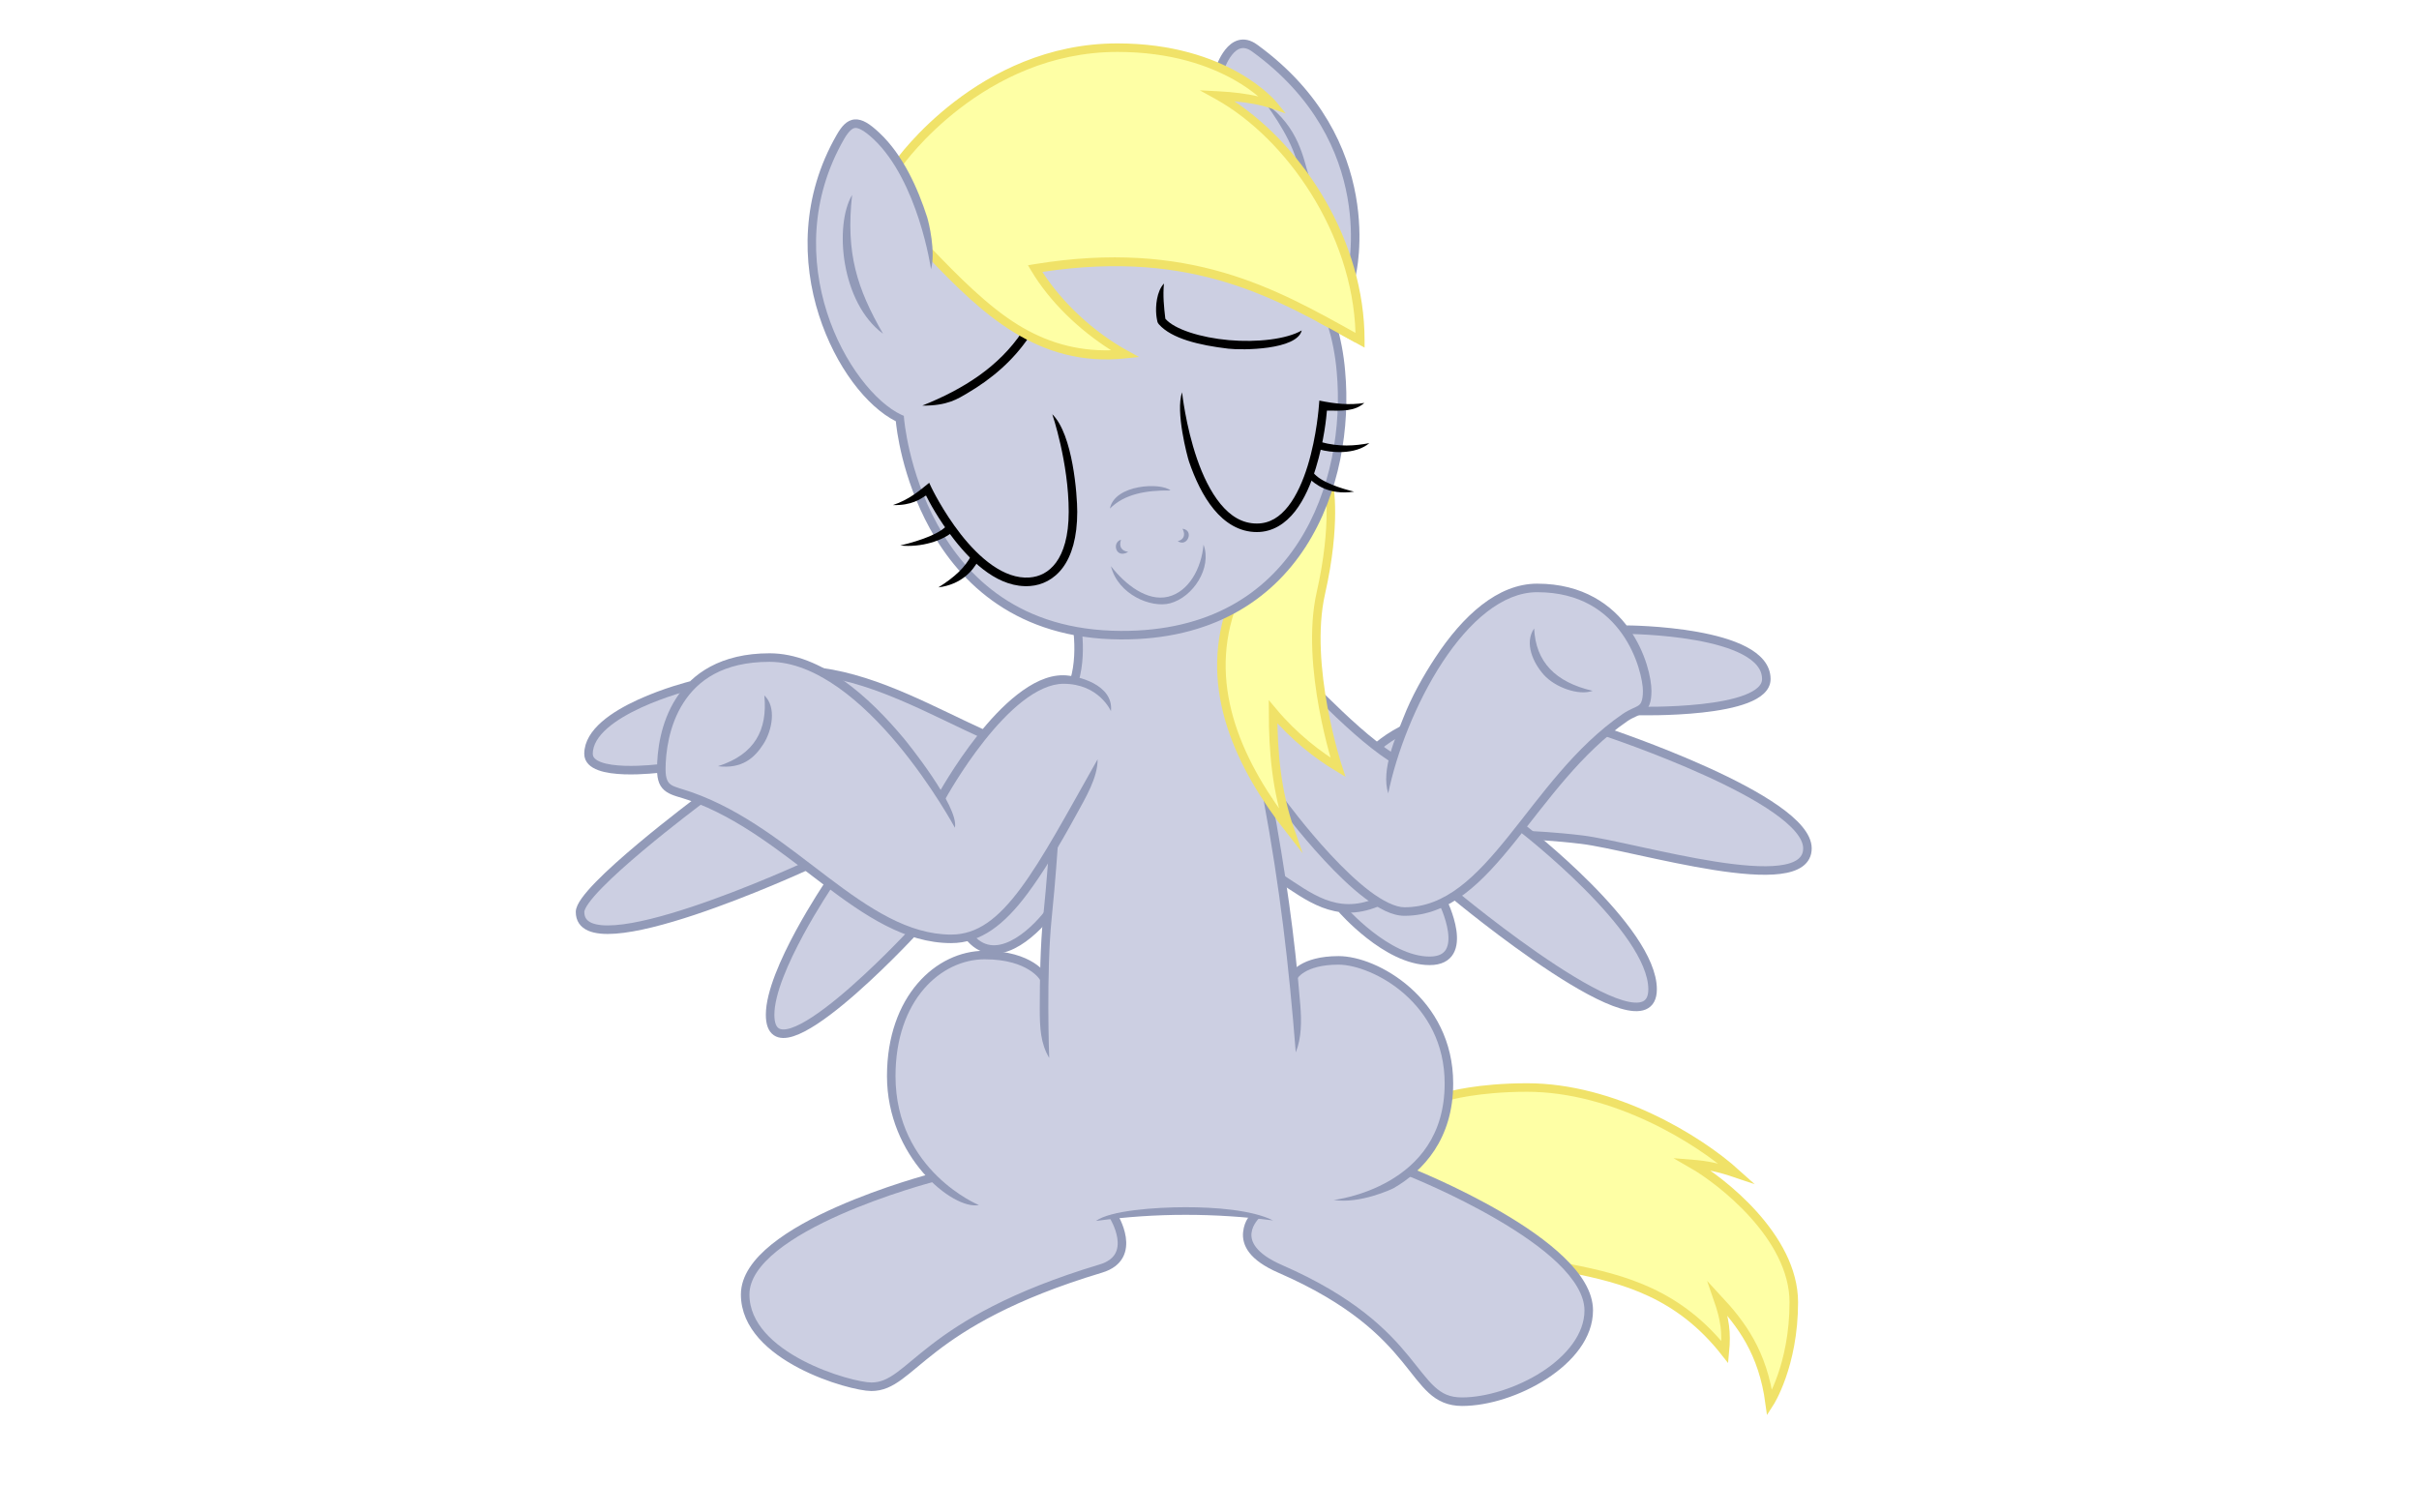
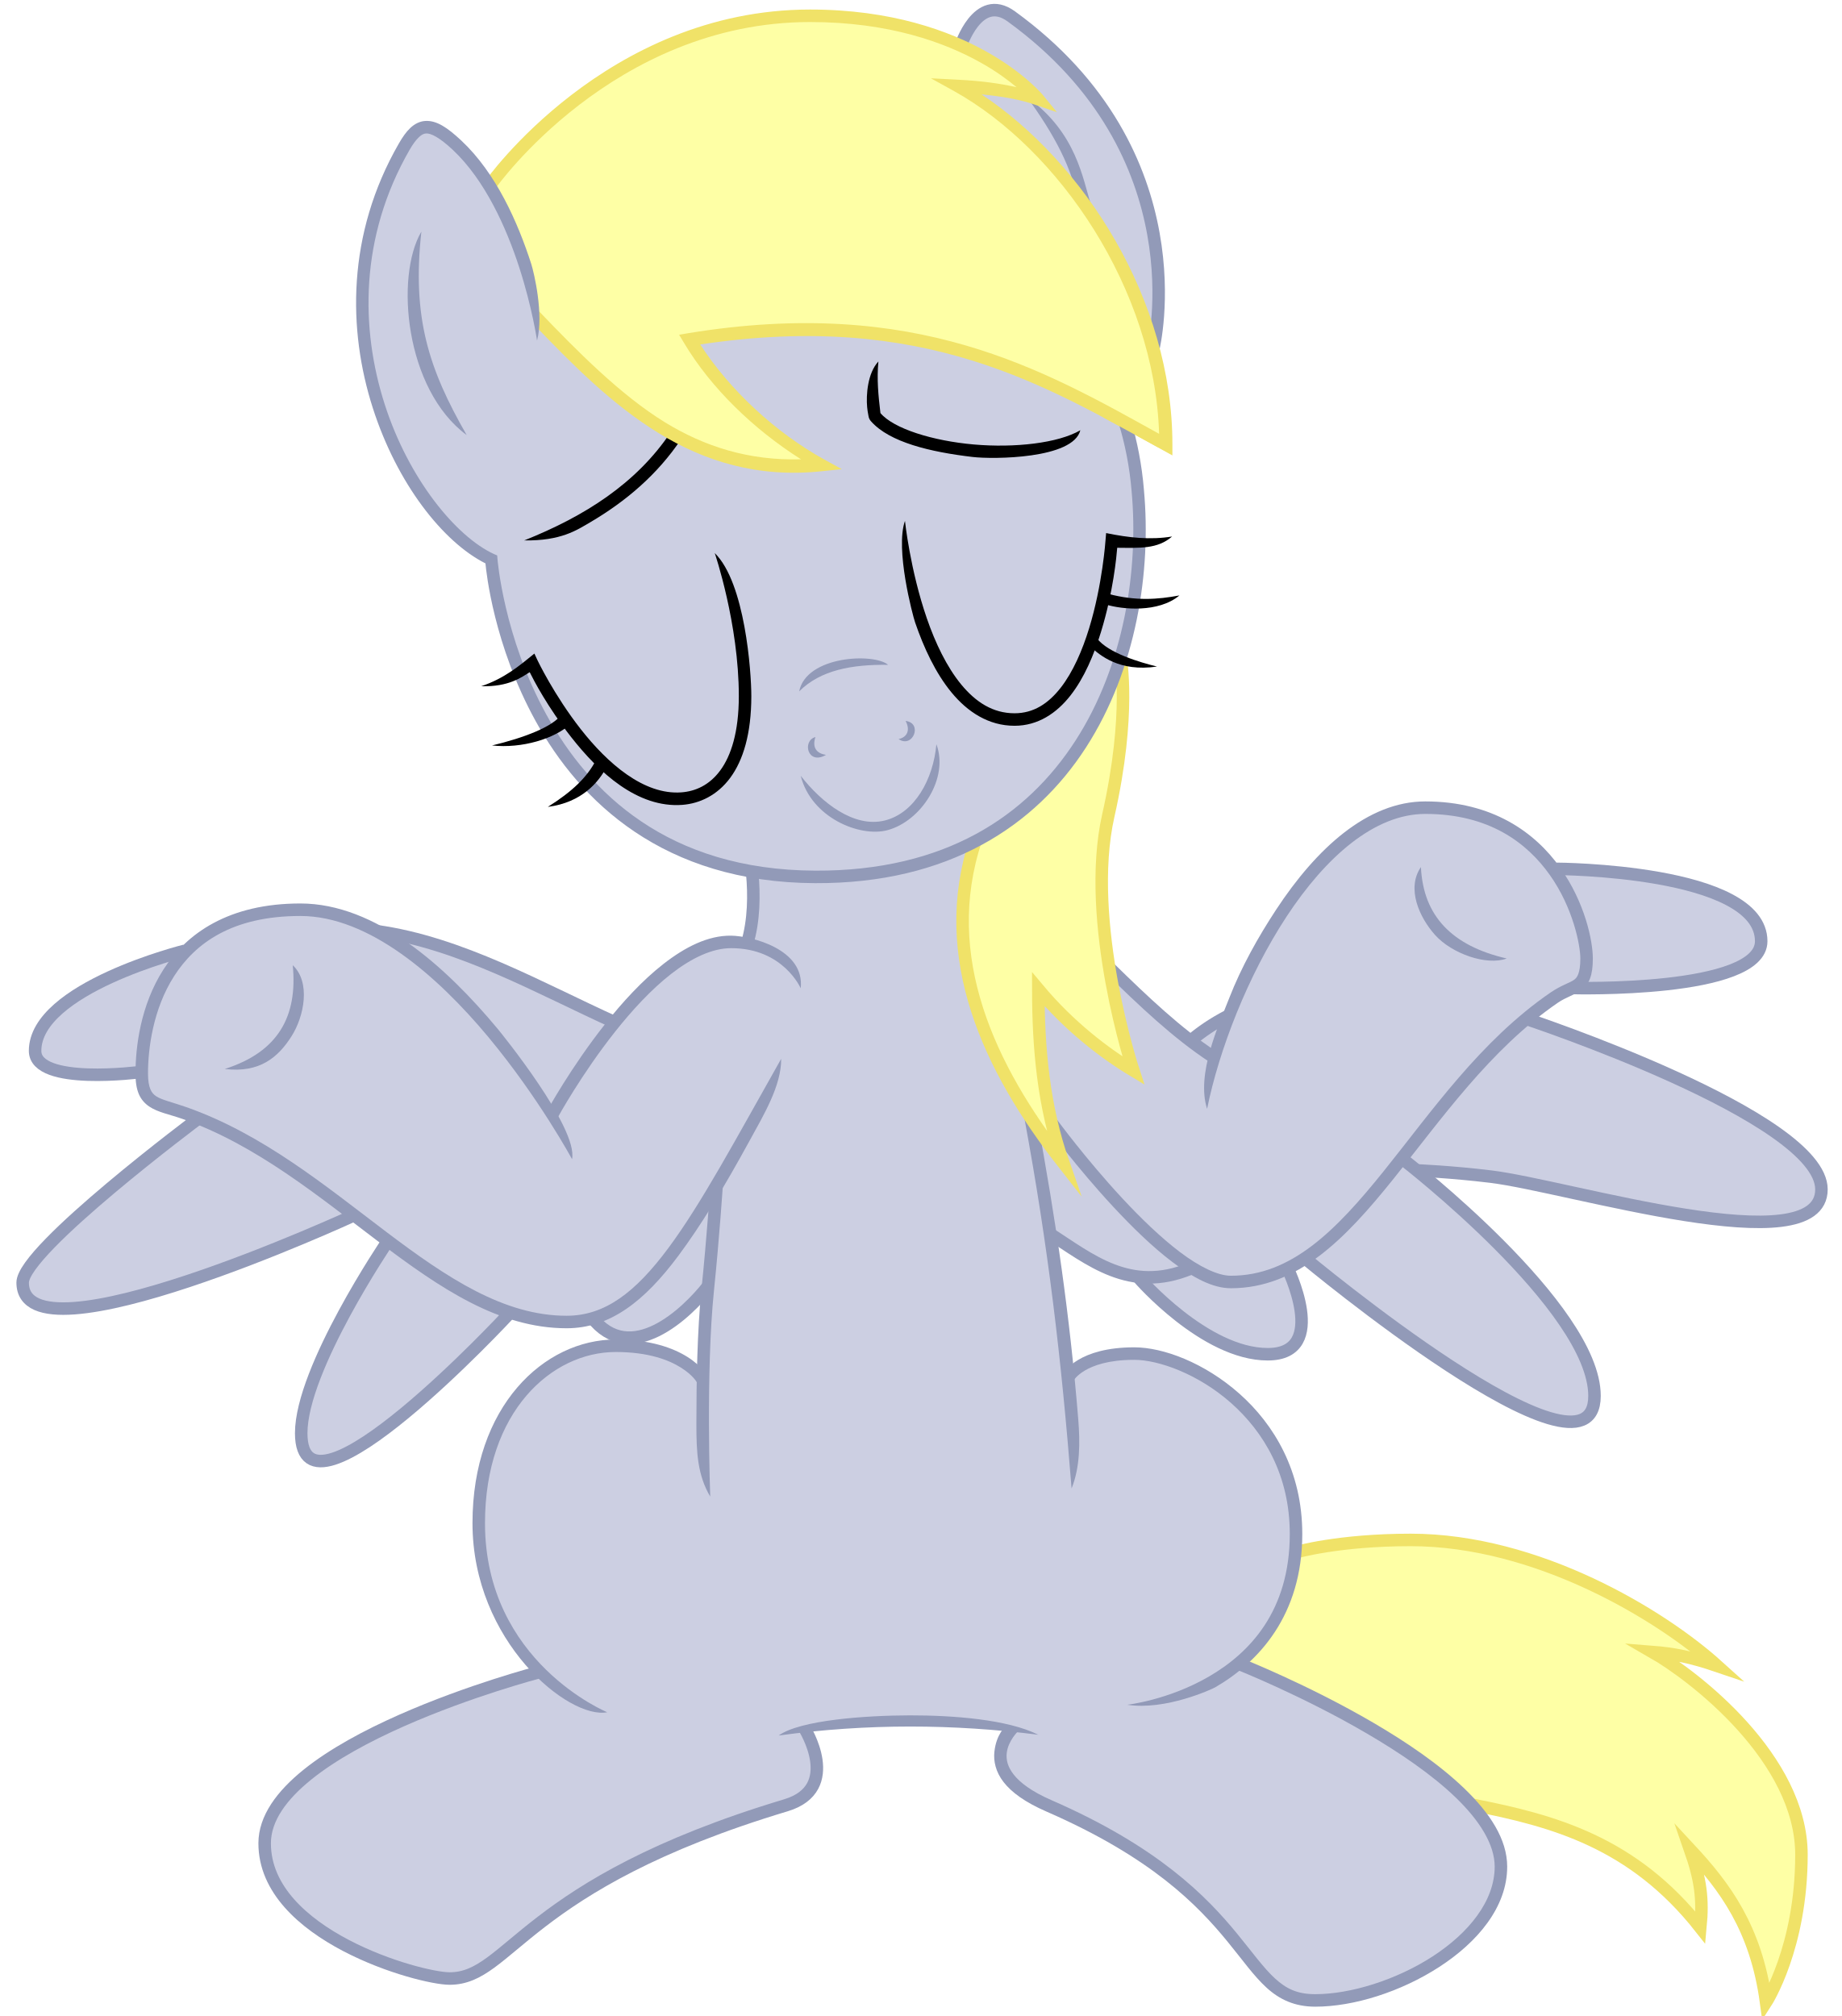
- <svg xmlns="http://www.w3.org/2000/svg" version="1.1" id="svg2" x="0px" y="0px" width="1280px" height="800px" viewBox="0 0 392 443" enable-background="new 0 0 392 443" xml:space="preserve">
-   <path id="path3921" fill="#CCCFE2" d="M210.051,354.618l-3.182,6.541l2.475,6.187l8.662,5.48  l12.551,5.657l11.137,7.601l9.546,9.016l10.783,13.081l4.95,2.828l9.192-0.884l12.198-3.536l10.607-6.718l6.01-7.425l2.298-7.071  l-0.884-6.718l-6.187-9.016l-10.96-7.955l-13.258-8.839l-20.683-9.899L210.051,354.618z" />
-   <path id="path3919" fill="#CCCFE2" d="  M146.765,285.145l-9.192-4.419l-10.783-1.061l-10.076,3.889l-8.485,9.192l-4.243,11.314l-1.768,11.667  c0,0,2.121,13.081,3.005,14.319s5.834,10.96,5.834,10.96l3.712,4.596l-22.274,6.894l-19.269,9.369l-10.253,8.839l-3.182,7.425  l1.591,8.308l4.419,6.541l9.016,6.894l12.905,4.95l10.96,2.121l8.132-4.596l13.081-10.43l14.142-9.016l19.445-7.601l11.49-3.712  l3.182-2.121l2.652-3.182l-2.497-10.098l27.422-1.569l13.612,1.945l34.648-6.718l10.96-6.541l10.96-9.723l0.177-18.208  l-3.359-13.612l-6.541-10.607l-9.016-6.01l-11.137-4.066l-9.899,0.53l-4.243,2.652l-74.246-2.298L146.765,285.145z" />
-   <path id="path3917" fill="#CCCFE2" d="M252.654,213.904l5.657-13.258l8.839-13.435l11.844-11.314  l9.546-3.536l9.369,0.177l13.612,4.95l6.364,7.248l14.849,0.53l13.435,2.121l10.783,5.48l2.828,6.364l-2.475,3.889l-8.308,3.182  l-17.501,2.298l-10.96-0.354l-7.425,6.187l30.229,12.021l16.97,9.192l7.778,6.187l3.005,5.48l0.177,4.066l-2.828,2.475l-6.894,1.237  l-6.718,0.177l-25.633-3.889l-20.683-5.127l-18.385-1.414l16.264,15.026l11.667,12.198l7.425,12.905l0.354,6.894l-3.005,3.359  l-6.894-1.061l-12.551-6.01l-17.147-11.844l-18.385-14.142l-5.48,2.652l-11.844-46.846L252.654,213.904z" />
-   <path id="path3915" fill="#CCCFE2" d="M157.725,185.266l-0.53,14.319l-7.248-0.53l-8.485,4.773  l-12.198,10.96l-23.865-10.783l-14.672-5.657l-8.662-1.414l-8.132-3.712l-10.783-0.707l-12.021,2.652l-7.955,6.364l-13.435,4.066  l-12.021,7.071l-3.182,6.364v4.243l5.303,2.298l15.38-0.354l1.414,4.95l9.016,3.712l-0.707,2.121l-21.567,16.794l-9.192,10.076  L11,266.053l1.591,4.95l7.601,1.768l12.728-2.298l23.688-7.601l20.86-9.369l7.248,5.127l-7.955,12.551l-7.425,16.087l-2.475,11.667  L70.75,303l6.01-1.768l10.783-7.248l13.965-12.728l6.541-8.309l10.253,2.298l8.132-1.237l3.182,4.066l8.485-0.884l10.607-7.601  l-1.237,15.556l73.362,0.177l-3.712-27.754l8.662,5.48l10.253,3.359l4.596,5.834l11.137,7.248l8.132,2.298l6.364-1.591l1.414-7.425  l-2.298-8.132l-13.258-50.912l-6.894,5.303l-17.147-14.496l-26.34-28.284L157.725,185.266z" />
-   <path id="path3757" fill="#929AB8" d="  M67.091,191.469c-14.298,0-22.737,5.954-27.375,13.188s-5.594,15.613-5.594,20.812c0,1.672,0.195,2.99,0.656,4.094  s1.237,1.946,2.125,2.531c1.775,1.171,3.933,1.516,6.562,2.438c14.781,5.179,27.279,15.531,39.406,24.688  s23.928,17.188,37.438,17.188c8.675,0,15.574-5.384,22.375-14.531c4.499-6.051,9.006-13.445,14.212-22.964  c2.816-5.149,6.368-11.013,6.319-16.38c-9.029,15.989-15.957,28.96-22.562,37.844s-12.694,13.531-20.344,13.531  c-12.509,0-23.876-7.58-35.938-16.688s-24.751-19.656-40.094-25.031c-2.805-0.983-4.895-1.428-6-2.156  c-0.552-0.364-0.908-0.769-1.188-1.438s-0.469-1.655-0.469-3.125c0-4.886,0.977-12.852,5.219-19.469s11.629-12.031,25.25-12.031  c13.685,0,27.404,11.983,37.562,24.188c10.158,12.204,16.75,24.438,16.75,24.438c1.292-6.239-14.407-25.507-14.844-26.031  C96.221,204.134,82.202,191.469,67.091,191.469z" />
-   <path id="path3759" fill="#929AB8" d="M153.216,197.906  c-4.661-0.063-9.239,2.309-13.5,5.625s-8.25,7.688-11.688,12.031c-6.875,8.687-11.594,17.344-11.594,17.344l2.188,1.219  c0,0,4.656-8.512,11.375-17c3.359-4.244,7.234-8.469,11.25-11.594s8.152-5.125,11.969-5.125c10.451,0,13.906,8.031,13.906,8.031  C167.981,200.573,157.18,197.96,153.216,197.906z" />
-   <path id="path3913" fill="#CCCFE2" d="M105.222,47.027l-7.599-8.152l-5.75-3.375l-6.188,7.312  L80.373,59.25l-0.688,9.812l1.188,19.812l7.312,14.812l4.625,9l12.562,10.25l2.438,14.438l8.814,19.519l10.96,14.142l16.352,10.43  l18.12,4.419l22.451-0.354l12.905-4.419l11.932-6.364l11.844-12.198l6.806-12.374l5.568-15.114l1.679-16.794l-1.061-13.347  l-1.503-9.281L212.498,78.75L105.222,47.027z" />
-   <path id="path3761" fill="none" stroke="#929AB8" stroke-width="2.5" d="  M157.441,185.568c0.376,4.06,0.367,9.258-1.023,13.886" />
-   <path id="path3763" fill="none" stroke="#929AB8" stroke-width="2.5" d="  M130.135,215.32c-15.024-6.784-31.025-16.011-47.893-18.325" />
-   <path id="path3765" fill="none" stroke="#929AB8" stroke-width="2.5" d="  M44.011,200.916c0,0-29.965,7.455-29.965,20.026c0,7.016,21.049,4.239,21.049,4.239" />
-   <path id="path3767" fill="none" stroke="#929AB8" stroke-width="2.5" d="  M46.788,234.389c0,0-35.227,26.311-35.227,32.889c0,17.102,66.216-13.448,66.216-13.448" />
-   <path id="path3769" fill="none" stroke="#929AB8" stroke-width="2.5" d="  M84.501,259.092c0,0-17.248,25.434-17.248,38.297c0,20.903,41.367-23.68,41.367-23.68" />
-   <path id="path3771" fill="#929AB8" d="M149.06,247.594  c0,0-0.699,10.537-1.781,21.031c-0.854,8.285-1.016,18.668-1.016,26.98c0,5.711,0.235,10.171,2.766,14.458  c0,0-0.922-24.97,0.75-41.188c1.088-10.553,1.781-21.094,1.781-21.094L149.06,247.594L149.06,247.594z" />
-   <path id="path3773" fill="#929AB8" d="M130.123,278.656  c-14.316,0-28.625,13.371-28.625,36.719c0,23.708,19.308,39.308,26.938,37.812c0,0-24.438-10.022-24.438-37.812  c0-22.337,13.361-34.219,26.125-34.219c6.566,0,10.645,1.601,13.062,3.125s3.125,2.875,3.125,2.875l2.188-1.219  c0,0-1.172-1.998-4-3.781S137.096,278.656,130.123,278.656z" />
-   <path id="path3775" fill="none" stroke="#929AB8" stroke-width="2.5" d="  M148.688,267.879c-4.291,5.515-15.646,16.384-23.411,6.253" />
-   <path id="path3907" fill="#FEFFA5" d="M230.557,144.254l0.795,10.783l-1.768,15.291l-2.563,14.054  l0.884,19.003l5.834,21.655l-11.49-7.601l-7.955-9.192l0.972,19.18l3.712,14.496l-10.43-14.938l-6.541-14.407l-3.005-16.971  l2.475-16.087l11.932-7.601l10.695-12.993l6.541-15.114l0.177,1.061L230.557,144.254z" />
-   <path id="path3777" fill="#929AB8" d="M214.279,233.938l-2.438,0.469  c4.786,25.793,7.399,48.219,9.437,74.031c1.712-4.243,1.709-9.194,1.335-13.8C220.955,274.218,218.222,255.19,214.279,233.938z" />
-   <path id="path3909" fill="#FEFFA5" d="M265.559,320.677l15.026-2.121l16.617,0.354l15.38,3.359  l13.612,5.303l17.678,10.783l5.126,4.596l-10.607-1.768l11.137,9.016l10.076,9.723l6.269,12.703l1.5,12.875l-2.625,15.5l-4.5,9.875  l-3.375-13.5l-8.25-13.25l-2.75-2.25l1.5,13.375l-6.75-5.875l-9.75-8.125l-13.5-5.625l-16.25-3.75L291.748,363l-20.75-12.25  l-16.25-8l6.875-6.625l4.125-11.625L265.559,320.677z" />
-   <path id="path3020" fill="none" stroke="#F0E268" stroke-width="2.5" stroke-miterlimit="6.2" d="  M301.464,371.703c16.186,3.155,32.084,7.492,45.539,24.557c0.566-5.85,0.024-9.625-2.071-15.655  c6.889,7.419,13.195,15.726,15.203,30.582c0,0,7.071-10.96,7.071-29.522c0-19.193-21.361-35.691-29.805-40.534  c4.352,0.344,7.819,1.044,13.028,2.813c-11.333-10.227-36.052-25.212-61.358-25.212c-14.496,0-22.981,2.475-22.981,2.475" />
-   <path id="path3779" fill="#929AB8" d="M233.81,280.219  c-5.505,0-9.022,1.209-11.188,2.5c-1.083,0.645-1.836,1.323-2.312,1.844s-0.75,0.969-0.75,0.969l2.219,1.188  c0,0,0.054-0.118,0.375-0.469c0.321-0.351,0.882-0.858,1.75-1.375c1.736-1.035,4.765-2.156,9.906-2.156  c4.862,0,12.805,2.836,19.344,8.625s11.75,14.415,11.75,26.188c0,15.424-8.039,23.802-16.187,28.531  c-8.149,4.729-16.313,5.625-16.313,5.625c7.634,1.204,16.989-3.136,17.563-3.469c8.662-5.018,17.437-14.38,17.437-30.688  c0-12.517-5.618-21.887-12.594-28.062S239.594,280.219,233.81,280.219z" />
-   <path id="path3792" fill="#929AB8" d="M188.935,353.812  c-8.842,0.013-21.996,0.952-26.219,4.031c17.703-2.433,34.965-2.306,51.906-0.156C208.465,354.611,197.594,353.8,188.935,353.812z" />
-   <path id="path3794" fill="none" stroke="#929AB8" stroke-width="2.5" d="  M114.648,345.222c0,0-54.704,14.291-54.704,34.17c0,18.418,30.988,27.042,36.982,27.042c12.132,0,14.518-18.798,67.239-34.643  c11.316-3.401,3.654-15.494,3.654-15.494" />
-   <path id="path3796" fill="#929AB8" d="  M255.373,342.438l-0.906,2.312c0,0,12.956,5.145,25.906,12.719c6.475,3.787,12.942,8.169,17.719,12.781  c4.776,4.612,7.781,9.39,7.781,13.812c0,6.874-5.208,13.287-12.438,17.969s-16.371,7.531-23.438,7.531  c-3.604,0-5.809-1.093-8.062-3.156s-4.461-5.157-7.531-8.906c-6.141-7.498-15.807-17.432-37.187-26.75  c-3.986-1.737-6.288-3.528-7.531-5.125s-1.506-2.999-1.375-4.25c0.261-2.502,2.312-4.438,2.312-4.438l-2.461-1.004  c0,0-1.939,1.544-2.32,5.192c-0.191,1.824,0.245,3.978,1.844,6.031s4.294,4.029,8.531,5.875c21.04,9.17,30.234,18.686,36.25,26.031  c3.008,3.673,5.217,6.84,7.781,9.188s5.597,3.812,9.75,3.812c7.729,0,17.144-2.992,24.781-7.938s13.594-11.947,13.594-20.062  c0-5.517-3.519-10.754-8.531-15.594s-11.61-9.31-18.188-13.156C268.5,347.62,255.373,342.438,255.373,342.438z" />
-   <path id="path3798" fill="#929AB8" d="  M291.998,171.062c-11.565,0-21.811,9.451-29.812,21.625c-3.609,5.491-6.973,11.492-9.39,17.704  c-2.074,5.329-6.66,15.208-4.423,22.14c2.378-11.731,8.122-26.624,15.906-38.469c7.785-11.844,17.539-20.5,27.719-20.5  c12.709,0,20.298,5.72,24.906,12.219s6.094,13.96,6.094,16.719c0,1.493-0.178,2.453-0.406,3.062  c-0.229,0.609-0.461,0.887-0.875,1.188c-0.829,0.6-2.576,1.081-4.688,2.531c-14.038,9.637-23.885,23.958-33.375,35.75  c-4.745,5.896-9.396,11.167-14.344,14.906s-10.147,5.969-16.188,5.969c-2.621,0-6.304-1.811-10.156-4.719  c-3.852-2.908-7.902-6.84-11.563-10.781c-7.32-7.882-13.094-15.781-13.094-15.781l-2,1.469c0,0,5.84,7.988,13.281,16  c3.72,4.006,7.831,8.041,11.875,11.094c4.044,3.052,7.983,5.219,11.656,5.219c6.662,0,12.444-2.506,17.688-6.469  s9.993-9.393,14.781-15.344c9.577-11.901,19.344-25.961,32.875-35.25c1.751-1.202,3.264-1.508,4.719-2.562  c0.728-0.527,1.364-1.282,1.75-2.312s0.562-2.302,0.562-3.969c0-3.56-1.559-11.175-6.531-18.188S305.466,171.062,291.998,171.062  L291.998,171.062z" />
-   <path id="path3800" fill="none" stroke="#929AB8" stroke-width="2.5" d="  M228.919,204.424c6.732,6.587,13.495,13.016,20.61,17.687" />
-   <path id="path3838" fill="none" stroke="#F0E268" stroke-width="2.5" stroke-miterlimit="6.2" d="  M202.123,178.75c-7.757,23.353,2.624,45.627,17.5,64.625c-3.987-11.39-4.989-23.029-5-34.75c6.162,7.36,13.21,12.773,19,16.25  c0,0-9.796-29.789-5-51c4.638-20.509,2.408-31.709,2.408-31.709" />
-   <path id="path3802" fill="none" stroke="#929AB8" stroke-width="2.5" d="  M245.29,218.749c1.925-1.608,4.218-3.216,7.309-4.824" />
-   <path id="path3804" fill="none" stroke="#929AB8" stroke-width="2.5" d="  M318.23,184.545c0,0,40.928,0.146,40.928,14.471c0,10.378-37.712,9.355-37.712,9.355" />
-   <path id="path3806" fill="none" stroke="#929AB8" stroke-width="2.5" d="  M312.091,214.51c0,0,59.113,19.583,59.113,34.129c0,15.131-50.489-0.656-66.13-2.556c-7.986-0.97-14.763-1.242-14.763-1.242" />
-   <path id="path3808" fill="none" stroke="#929AB8" stroke-width="2.5" d="  M287.826,242.867c0,0,38.005,29.381,38.005,47.067c0,20.756-58.03-27.627-58.03-27.627" />
-   <path id="path3810" fill="none" stroke="#929AB8" stroke-width="2.5" d="  M216.586,257.281c8.348,5.364,16.338,12.199,28.412,7.22" />
-   <path id="path3812" fill="none" stroke="#929AB8" stroke-width="2.5" d="M264.292,264.062  c0,0,8.77,17.541-3.801,17.541c-12.571,0-25.726-15.202-25.726-15.202" />
-   <path id="path3814" fill="#929AB8" d="M291.123,184.188  c-2.962,4.312-0.262,10.118,2.812,13.562c3.352,3.755,10.336,6.213,14.344,4.719c-5.549-1.276-9.708-3.437-12.531-6.438  C292.924,193.03,291.37,189.167,291.123,184.188z" />
-   <path id="path3816" fill="#929AB8" d="M65.56,203.812  c0.504,5.142-0.233,9.433-2.375,12.875c-2.142,3.442-5.712,6.117-11.219,7.875c6.999,0.851,10.686-2.353,13.344-6.531  C67.855,214.032,69.187,207.215,65.56,203.812z" />
-   <path id="path3911" fill="#CCCFE2" d="M198.998,19.625c0-1.125,3.625-5.625,3.625-5.625  l4.125-1.25l8.375,5.25l10.625,11.5l7.625,13.75l4.375,11.875l1.25,12.25l-1.75,12.5l-44-51.75L198.998,19.625z" />
-   <path id="path3905" fill="#FEFFA5" d="M114.414,73.897l7.601,8.662l11.137,9.369l10.43,7.248  l13.965,4.419l13.258,0.53l-10.96-8.309l-9.546-9.546l-5.834-7.955l26.34-1.945l19.445,2.475l18.915,5.303l17.147,7.955  l14.496,7.601l-1.945-15.91l-6.364-17.147l-9.546-16.617l-10.253-11.667l-13.789-10.253l13.612,1.414l-7.601-6.894l-11.49-5.48  l-18.915-3.536l-16.263,0.53l-20.86,6.541l-18.031,11.667l-14.849,15.733l6.01,10.43L114.414,73.897z" />
-   <path id="path3822" fill="none" stroke="#929AB8" stroke-width="2.5" d="  M199.04,20.189c0,0,3.456-10.971,10.165-6.109c37.93,27.494,28.429,66.364,28.429,66.364" />
-   <path id="path3824" fill="#929AB8" d="M100.341,97.812  c-7.596-13.217-10.961-23.512-9.062-40.688C86.005,66.068,87.98,88.692,100.341,97.812z" />
-   <path id="path3826" fill="#929AB8" d="M212.404,30.281  c5.156,7.067,9.326,14.46,10.219,21.625l2.5-0.312C223.525,46.732,222.282,37.28,212.404,30.281z" />
-   <path id="path3790" d="M141.123,97.25  c-6.873,10.252-17.187,16.788-29.281,21.625c7.372,0.104,10.513-2.067,13.111-3.578c7.24-4.245,13.526-9.605,18.264-16.672  L141.123,97.25z" />
-   <path id="path3836" fill="#F0E268" d="  M168.998,12.719c-40.804,0-64.906,34.219-64.906,34.219l2.062,1.469c0,0,23.441-33.188,62.844-33.188  c15.804,0,26.966,4.091,34.188,8.156c3.145,1.77,5.407,3.464,7.094,4.875c-3.327-0.742-6.907-1.255-11.781-1.5l-5.344-0.281  l4.688,2.594c20.784,11.597,40.029,39.421,40.937,68.5c-23.233-12.897-48.628-27.571-94.156-20.125l-1.812,0.312l0.938,1.562  c5.417,9.118,14.061,17.424,23.438,23.344c-10.43,0.296-19.307-2.55-27.219-7.406c-8.919-5.475-17.675-14.374-25.254-22.279  l-0.84,2.811c7.6,7.928,15.513,15.905,24.781,21.594s19.926,9.037,32.75,7.656l3.938-0.406l-3.469-1.906  c-9.729-5.367-18.937-13.882-24.844-23.031c44.772-6.744,69.052,8.18,92.531,21.156l1.875,1.031V99.75  c0.032-28.972-17.677-56.46-38.156-70.062c4.178,0.411,7.679,1.004,10.875,2.125l4.188,1.438l-2.781-3.406  c0,0-3.598-4.37-11.156-8.625S185.235,12.719,168.998,12.719z" />
-   <path id="path2987" fill="#929AB8" d="  M92.029,35c-1.127,0.076-2.133,0.617-2.969,1.406s-1.555,1.833-2.281,3.094c-10.478,18.202-10.19,37.363-5.219,52.875  c4.848,15.127,14.009,26.795,22.531,31.094c0.159,1.749,1.681,16.34,10,31.469c8.848,16.091,25.524,32.334,55.906,32.469  c26.695,0.118,44.049-11.467,54.156-27.125c10.101-15.649,13.08-35.262,11.594-51.469c-0.001-0.011,0.001-0.021,0-0.031  c-0.423-5.084-1.356-9.796-2.625-13.969l-2.406,0.719c1.22,4.011,2.156,8.554,2.562,13.469c1.448,15.724-1.508,34.863-11.219,49.906  s-26.057,26.115-52.031,26c-29.504-0.131-45.193-15.626-53.75-31.188c-8.557-15.562-9.781-31.094-9.781-31.094l-0.062-0.75  l-0.656-0.281c-7.578-3.499-17.046-14.999-21.844-29.969s-5.09-33.346,5-50.875c0.662-1.151,1.298-1.985,1.844-2.5  s0.963-0.718,1.438-0.75c0.95-0.064,2.666,0.776,5.312,3.25c6.449,6.028,10.746,15.579,13.344,23.625s3.531,14.531,3.531,14.531  c1.383-5.168-0.599-13.559-1.156-15.312c-2.664-8.253-7.001-18.145-14-24.688C96.439,36.281,94.283,34.849,92.029,35z" />
-   <path id="path3828" fill="#929AB8" d="M194.248,159.625  c-0.613,7.023-4.357,13.769-10.312,15.25c-6.159,1.532-12.624-3.543-16.812-8.938c2.08,8.358,11.803,12.36,17.344,10.875  C191.214,175.004,196.792,166.4,194.248,159.625z" />
-   <path id="path3830" fill="#929AB8" d="M166.81,149.062  c4.288-4.287,10.576-5.398,17.781-5.312C181.816,141.339,168.241,141.901,166.81,149.062z" />
-   <path id="path3832" fill="#929AB8" d="M172.185,161.75  c-1.816-0.255-2.829-1.386-2.125-3.562C167.337,158.953,168.51,163.92,172.185,161.75z" />
-   <path id="path3834" fill="#929AB8" d="M188.091,154.969  c0.998,1.857,0.296,3.273-1.406,3.625C189.538,160.55,191.594,155.381,188.091,154.969z" />
-   <path id="path3854" fill="#F0E268" d="M228.841,92.248l-1.219,2.033  l11.031,6.031l0.878-2.011L228.841,92.248z" />
-   <path id="path3793" d="M180.404,92.219  c0.054,0.57,0.128,1.058,0.219,1.5c0.091,0.442,0.08,0.799,0.562,1.344c3.712,4.19,11.818,6.124,20.312,7.125  c4.102,0.483,20.106,0.412,21.531-5.344c-4.441,2.584-13.119,3.564-21.312,2.844s-16.021-3.151-18.656-6.281  c-0.414-3.501-0.746-6.725-0.406-10.312C180.481,85.408,180.177,89.811,180.404,92.219z" />
-   <path id="path3799" d="M228.623,129.562l-0.445,2.139  c3.173,0.976,10.468,1.698,14.664-1.826C238.476,130.686,234.12,131.018,228.623,129.562z" />
-   <path id="path3801" d="M226.341,138.438l-1.25,1.719  c1.798,1.642,5.717,5.066,13.272,3.938C235.044,143.281,228.548,141.397,226.341,138.438z" />
-   <path id="path3803" d="M119.31,153.656  c-1.719,2.488-7.575,4.704-13.906,6.219c5.98,0.642,12.541-1.336,15.745-4.344L119.31,153.656z" />
-   <path id="path3805" d="M126.185,162.812  c-1.773,3.429-4.786,6.31-9.625,9.344c6.865-0.88,10.203-5.017,11.75-7.969L126.185,162.812z" />
-   <path id="path3039" d="M149.935,121.406  c0,0,4.812,14.119,4.812,28.594c0,7.194-1.55,11.935-3.719,14.875s-4.952,4.163-7.75,4.375c-7.514,0.569-14.788-5.815-20.125-12.625  s-8.656-13.781-8.656-13.781l-0.625-1.344c-3.051,2.482-5.972,4.954-10.625,6.531c5.529,0.148,8.097-1.816,9.688-2.812  c0.825,1.655,3.547,6.929,8.281,12.969c5.538,7.065,13.264,14.243,22.25,13.562c3.434-0.26,6.977-1.902,9.562-5.406  s4.219-8.81,4.219-16.344C157.248,145.128,155.995,127.325,149.935,121.406z" />
-   <path id="path3813" d="M187.966,114.969  c-1.99,5.615,1.531,18.855,2.031,20.312c1.728,5.037,4.068,10.104,7.281,14s7.409,6.656,12.594,6.656  c4.681,0,8.418-2.521,11.188-6.062s4.697-8.137,6.094-12.688c2.477-8.069,3.108-15.13,3.25-16.844  c4.469,0.028,8.047,0.294,10.969-2.25c-4.391,0.71-8.598,0.255-13.188-0.688l-0.125,1.469c0,0-0.594,8.84-3.281,17.594  c-1.343,4.377-3.22,8.721-5.687,11.875c-2.467,3.154-5.414,5.094-9.219,5.094c-4.317,0-7.746-2.221-10.656-5.75  s-5.197-8.353-6.875-13.219C188.986,124.738,187.966,114.969,187.966,114.969z" />
+ <svg xmlns="http://www.w3.org/2000/svg" version="1.1" id="svg2" x="0px" y="0px" width="664.983" height="727.97" viewBox="0 0 203.651 403.113" enable-background="new 0 0 392 443" xml:space="preserve">
+   <defs id="defs3887" />
+   <path id="path3921" d="m 120.73,343.805 -3.182,6.541 2.475,6.187 8.662,5.48 12.551,5.657 11.137,7.601 9.546,9.016 10.783,13.081 4.95,2.828 9.192,-0.884 12.198,-3.536 10.607,-6.718 6.01,-7.425 2.298,-7.071 -0.884,-6.718 -6.187,-9.016 -10.96,-7.955 -13.258,-8.839 -20.683,-9.899 -45.255,11.67 z" style="fill:#cccfe2" />
+   <path id="path3919" d="m 57.444,274.332 -9.192,-4.419 -10.783,-1.061 -10.076,3.889 -8.485,9.192 -4.243,11.314 -1.768,11.667 c 0,0 2.121,13.081 3.005,14.319 0.884,1.238 5.834,10.96 5.834,10.96 l 3.712,4.596 -22.274,6.894 -19.269,9.369 -10.253,8.839 -3.182,7.425 1.591,8.308 4.419,6.541 9.016,6.894 12.905,4.95 10.96,2.121 8.132,-4.596 13.081,-10.43 14.142,-9.016 19.445,-7.601 11.49,-3.712 3.182,-2.121 2.652,-3.182 -2.497,-10.098 27.422,-1.569 13.612,1.945 34.648,-6.718 10.96,-6.541 10.96,-9.723 0.177,-18.208 -3.359,-13.612 -6.541,-10.607 -9.016,-6.01 -11.137,-4.066 -9.899,0.53 -4.243,2.652 -74.246,-2.298 -0.882,3.183 z" style="fill:#cccfe2" />
+   <path id="path3917" d="m 163.333,203.091 5.657,-13.258 8.839,-13.435 11.844,-11.314 9.546,-3.536 9.369,0.177 13.612,4.95 6.364,7.248 14.849,0.53 13.435,2.121 10.783,5.48 2.828,6.364 -2.475,3.889 -8.308,3.182 -17.501,2.298 -10.96,-0.354 -7.425,6.187 30.229,12.021 16.97,9.192 7.778,6.187 3.005,5.48 0.177,4.066 -2.828,2.475 -6.894,1.237 -6.718,0.177 -25.633,-3.889 -20.683,-5.127 -18.385,-1.414 16.264,15.026 11.667,12.198 7.425,12.905 0.354,6.894 -3.005,3.359 -6.894,-1.061 -12.551,-6.01 -17.147,-11.844 -18.385,-14.142 -5.48,2.652 -11.844,-46.846 2.121,-4.065 z" style="fill:#cccfe2" />
+   <path id="path3915" d="m 68.404,174.453 -0.53,14.319 -7.248,-0.53 -8.485,4.773 -12.198,10.96 -23.865,-10.783 -14.672,-5.657 -8.662,-1.414 -8.132,-3.712 -10.783,-0.707 -12.021,2.652 -7.955,6.364 -13.435,4.066 -12.021,7.071 -3.182,6.364 0,4.243 5.303,2.298 15.38,-0.354 1.414,4.95 9.016,3.712 -0.707,2.121 -21.567,16.794 -9.192,10.076 -3.183,3.181 1.591,4.95 7.601,1.768 12.728,-2.298 23.688,-7.601 20.86,-9.369 7.248,5.127 -7.955,12.551 -7.425,16.087 -2.475,11.667 3.889,4.065 6.01,-1.768 10.783,-7.248 13.965,-12.728 6.541,-8.309 10.253,2.298 8.132,-1.237 3.182,4.066 8.485,-0.884 10.607,-7.601 -1.237,15.556 73.362,0.177 -3.712,-27.754 8.662,5.48 10.253,3.359 4.596,5.834 11.137,7.248 8.132,2.298 6.364,-1.591 1.414,-7.425 -2.298,-8.132 -13.258,-50.912 -6.894,5.303 -17.147,-14.496 -26.34,-28.284 -44.017,9.016 z" style="fill:#cccfe2" />
+   <path id="path3757" d="m -22.23,180.656 c -14.298,0 -22.737,5.954 -27.375,13.188 -4.638,7.234 -5.594,15.613 -5.594,20.812 0,1.672 0.195,2.99 0.656,4.094 0.461,1.104 1.237,1.946 2.125,2.531 1.775,1.171 3.933,1.516 6.562,2.438 14.781,5.179 27.279,15.531 39.406,24.688 12.127,9.157 23.928,17.188 37.438,17.188 8.675,0 15.574,-5.384 22.375,-14.531 4.499,-6.051 9.006,-13.445 14.212,-22.964 2.816,-5.149 6.368,-11.013 6.319,-16.38 -9.029,15.989 -15.957,28.96 -22.562,37.844 -6.605,8.884 -12.694,13.531 -20.344,13.531 -12.509,0 -23.876,-7.58 -35.938,-16.688 -12.062,-9.108 -24.751,-19.656 -40.094,-25.031 -2.805,-0.983 -4.895,-1.428 -6,-2.156 -0.552,-0.364 -0.908,-0.769 -1.188,-1.438 -0.28,-0.669 -0.469,-1.655 -0.469,-3.125 0,-4.886 0.977,-12.852 5.219,-19.469 4.242,-6.617 11.629,-12.031 25.25,-12.031 13.685,0 27.404,11.983 37.562,24.188 10.158,12.204 16.75,24.438 16.75,24.438 1.292,-6.239 -14.407,-25.507 -14.844,-26.031 -10.336,-12.431 -24.355,-25.096 -39.466,-25.096 z" style="fill:#929ab8" />
+   <path id="path3759" d="m 63.895,187.093 c -4.661,-0.063 -9.239,2.309 -13.5,5.625 -4.261,3.316 -8.25,7.688 -11.688,12.031 -6.875,8.687 -11.594,17.344 -11.594,17.344 l 2.188,1.219 c 0,0 4.656,-8.512 11.375,-17 3.359,-4.244 7.234,-8.469 11.25,-11.594 4.016,-3.125 8.152,-5.125 11.969,-5.125 10.451,0 13.906,8.031 13.906,8.031 0.859,-7.864 -9.942,-10.477 -13.906,-10.531 z" style="fill:#929ab8" />
+   <path id="path3913" d="m 15.901,36.214 -7.599,-8.152 -5.75,-3.375 -6.188,7.312 -5.312,16.438 -0.688,9.812 1.188,19.812 7.312,14.812 4.625,9 12.562,10.25 2.438,14.438 8.814,19.519 10.96,14.142 16.352,10.43 18.12,4.419 22.451,-0.354 12.905,-4.419 11.932,-6.364 11.844,-12.198 6.806,-12.374 5.568,-15.114 1.679,-16.794 -1.061,-13.347 -1.503,-9.281 -20.179,-16.889 -107.276,-31.723 z" style="fill:#cccfe2" />
+   <path id="path3761" d="m 68.12,174.755 c 0.376,4.06 0.367,9.258 -1.023,13.886" style="fill:none;stroke:#929ab8;stroke-width:2.5" />
+   <path id="path3763" d="m 40.814,204.507 c -15.024,-6.784 -31.025,-16.011 -47.893,-18.325" style="fill:none;stroke:#929ab8;stroke-width:2.5" />
+   <path id="path3765" d="m -45.31,190.103 c 0,0 -29.965,7.455 -29.965,20.026 0,7.016 21.049,4.239 21.049,4.239" style="fill:none;stroke:#929ab8;stroke-width:2.5" />
+   <path id="path3767" d="m -42.533,223.576 c 0,0 -35.227,26.311 -35.227,32.889 0,17.102 66.216,-13.448 66.216,-13.448" style="fill:none;stroke:#929ab8;stroke-width:2.5" />
+   <path id="path3769" d="m -4.82,248.279 c 0,0 -17.248,25.434 -17.248,38.297 0,20.903 41.367,-23.68 41.367,-23.68" style="fill:none;stroke:#929ab8;stroke-width:2.5" />
+   <path id="path3771" d="m 59.739,236.781 c 0,0 -0.699,10.537 -1.781,21.031 -0.854,8.285 -1.016,18.668 -1.016,26.98 0,5.711 0.235,10.171 2.766,14.458 0,0 -0.922,-24.97 0.75,-41.188 1.088,-10.553 1.781,-21.094 1.781,-21.094 l -2.5,-0.187 0,0 z" style="fill:#929ab8" />
+   <path id="path3773" d="m 40.802,267.843 c -14.316,0 -28.625,13.371 -28.625,36.719 0,23.708 19.308,39.308 26.938,37.812 0,0 -24.438,-10.022 -24.438,-37.812 0,-22.337 13.361,-34.219 26.125,-34.219 6.566,0 10.645,1.601 13.062,3.125 2.417,1.524 3.125,2.875 3.125,2.875 l 2.188,-1.219 c 0,0 -1.172,-1.998 -4,-3.781 -2.828,-1.783 -7.402,-3.5 -14.375,-3.5 z" style="fill:#929ab8" />
+   <path id="path3775" d="m 59.367,257.066 c -4.291,5.515 -15.646,16.384 -23.411,6.253" style="fill:none;stroke:#929ab8;stroke-width:2.5" />
+   <path id="path3907" d="m 141.236,133.441 0.795,10.783 -1.768,15.291 -2.563,14.054 0.884,19.003 5.834,21.655 -11.49,-7.601 -7.955,-9.192 0.972,19.18 3.712,14.496 -10.43,-14.938 -6.541,-14.407 -3.005,-16.971 2.475,-16.087 11.932,-7.601 10.695,-12.993 6.541,-15.114 0.177,1.061 -0.265,-0.619 z" style="fill:#feffa5" />
+   <path id="path3777" d="m 124.958,223.125 -2.438,0.469 c 4.786,25.793 7.399,48.219 9.437,74.031 1.712,-4.243 1.709,-9.194 1.335,-13.8 -1.658,-20.42 -4.391,-39.448 -8.334,-60.7 z" style="fill:#929ab8" />
+   <path id="path3909" d="m 176.238,309.864 15.026,-2.121 16.617,0.354 15.38,3.359 13.612,5.303 17.678,10.783 5.126,4.596 -10.607,-1.768 11.137,9.016 10.076,9.723 6.269,12.703 1.5,12.875 -2.625,15.5 -4.5,9.875 -3.375,-13.5 -8.25,-13.25 -2.75,-2.25 1.5,13.375 -6.75,-5.875 -9.75,-8.125 -13.5,-5.625 -16.25,-3.75 -9.375,-8.875 -20.75,-12.25 -16.25,-8 6.875,-6.625 4.125,-11.625 -0.189,-3.823 z" style="fill:#feffa5" />
+   <path id="path3020" stroke-miterlimit="6.2" d="m 212.143,360.89 c 16.186,3.155 32.084,7.492 45.539,24.557 0.566,-5.85 0.024,-9.625 -2.071,-15.655 6.889,7.419 13.195,15.726 15.203,30.582 0,0 7.071,-10.96 7.071,-29.522 0,-19.193 -21.361,-35.691 -29.805,-40.534 4.352,0.344 7.819,1.044 13.028,2.813 -11.333,-10.227 -36.052,-25.212 -61.358,-25.212 -14.496,0 -22.981,2.475 -22.981,2.475" style="fill:none;stroke:#f0e268;stroke-width:2.5;stroke-miterlimit:6.2" />
+   <path id="path3779" d="m 144.489,269.406 c -5.505,0 -9.022,1.209 -11.188,2.5 -1.083,0.645 -1.836,1.323 -2.312,1.844 -0.476,0.521 -0.75,0.969 -0.75,0.969 l 2.219,1.188 c 0,0 0.054,-0.118 0.375,-0.469 0.321,-0.351 0.882,-0.858 1.75,-1.375 1.736,-1.035 4.765,-2.156 9.906,-2.156 4.862,0 12.805,2.836 19.344,8.625 6.539,5.789 11.75,14.415 11.75,26.188 0,15.424 -8.039,23.802 -16.187,28.531 -8.149,4.729 -16.313,5.625 -16.313,5.625 7.634,1.204 16.989,-3.136 17.563,-3.469 8.662,-5.018 17.437,-14.38 17.437,-30.688 0,-12.517 -5.618,-21.887 -12.594,-28.062 -6.976,-6.175 -15.216,-9.251 -21,-9.251 z" style="fill:#929ab8" />
+   <path id="path3792" d="m 99.614,342.999 c -8.842,0.013 -21.996,0.952 -26.219,4.031 17.703,-2.433 34.965,-2.306 51.906,-0.156 -6.157,-3.076 -17.028,-3.887 -25.687,-3.875 z" style="fill:#929ab8" />
+   <path id="path3794" d="m 25.327,334.409 c 0,0 -54.704,14.291 -54.704,34.17 0,18.418 30.988,27.042 36.982,27.042 12.132,0 14.518,-18.798 67.239,-34.643 11.316,-3.401 3.654,-15.494 3.654,-15.494" style="fill:none;stroke:#929ab8;stroke-width:2.5" />
+   <path id="path3796" d="m 166.052,331.625 -0.906,2.312 c 0,0 12.956,5.145 25.906,12.719 6.475,3.787 12.942,8.169 17.719,12.781 4.776,4.612 7.781,9.39 7.781,13.812 0,6.874 -5.208,13.287 -12.438,17.969 -7.23,4.682 -16.371,7.531 -23.438,7.531 -3.604,0 -5.809,-1.093 -8.062,-3.156 -2.253,-2.063 -4.461,-5.157 -7.531,-8.906 -6.141,-7.498 -15.807,-17.432 -37.187,-26.75 -3.986,-1.737 -6.288,-3.528 -7.531,-5.125 -1.243,-1.597 -1.506,-2.999 -1.375,-4.25 0.261,-2.502 2.312,-4.438 2.312,-4.438 l -2.461,-1.004 c 0,0 -1.939,1.544 -2.32,5.192 -0.191,1.824 0.245,3.978 1.844,6.031 1.599,2.053 4.294,4.029 8.531,5.875 21.04,9.17 30.234,18.686 36.25,26.031 3.008,3.673 5.217,6.84 7.781,9.188 2.564,2.348 5.597,3.812 9.75,3.812 7.729,0 17.144,-2.992 24.781,-7.938 7.637,-4.946 13.594,-11.947 13.594,-20.062 0,-5.517 -3.519,-10.754 -8.531,-15.594 -5.012,-4.84 -11.61,-9.31 -18.188,-13.156 -13.154,-7.692 -26.281,-12.874 -26.281,-12.874 z" style="fill:#929ab8" />
+   <path id="path3798" d="m 202.677,160.249 c -11.565,0 -21.811,9.451 -29.812,21.625 -3.609,5.491 -6.973,11.492 -9.39,17.704 -2.074,5.329 -6.66,15.208 -4.423,22.14 2.378,-11.731 8.122,-26.624 15.906,-38.469 7.785,-11.844 17.539,-20.5 27.719,-20.5 12.709,0 20.298,5.72 24.906,12.219 4.608,6.499 6.094,13.96 6.094,16.719 0,1.493 -0.178,2.453 -0.406,3.062 -0.229,0.609 -0.461,0.887 -0.875,1.188 -0.829,0.6 -2.576,1.081 -4.688,2.531 -14.038,9.637 -23.885,23.958 -33.375,35.75 -4.745,5.896 -9.396,11.167 -14.344,14.906 -4.948,3.739 -10.147,5.969 -16.188,5.969 -2.621,0 -6.304,-1.811 -10.156,-4.719 -3.852,-2.908 -7.902,-6.84 -11.563,-10.781 -7.32,-7.882 -13.094,-15.781 -13.094,-15.781 l -2,1.469 c 0,0 5.84,7.988 13.281,16 3.72,4.006 7.831,8.041 11.875,11.094 4.044,3.052 7.983,5.219 11.656,5.219 6.662,0 12.444,-2.506 17.688,-6.469 5.244,-3.963 9.993,-9.393 14.781,-15.344 9.577,-11.901 19.344,-25.961 32.875,-35.25 1.751,-1.202 3.264,-1.508 4.719,-2.562 0.728,-0.527 1.364,-1.282 1.75,-2.312 0.386,-1.03 0.562,-2.302 0.562,-3.969 0,-3.56 -1.559,-11.175 -6.531,-18.188 -4.972,-7.013 -13.499,-13.251 -26.967,-13.251 l 0,0 z" style="fill:#929ab8" />
+   <path id="path3800" d="m 139.598,193.611 c 6.732,6.587 13.495,13.016 20.61,17.687" style="fill:none;stroke:#929ab8;stroke-width:2.5" />
+   <path id="path3838" stroke-miterlimit="6.2" d="m 112.802,167.937 c -7.757,23.353 2.624,45.627 17.5,64.625 -3.987,-11.39 -4.989,-23.029 -5,-34.75 6.162,7.36 13.21,12.773 19,16.25 0,0 -9.796,-29.789 -5,-51 4.638,-20.509 2.408,-31.709 2.408,-31.709" style="fill:none;stroke:#f0e268;stroke-width:2.5;stroke-miterlimit:6.2" />
+   <path id="path3802" d="m 155.969,207.936 c 1.925,-1.608 4.218,-3.216 7.309,-4.824" style="fill:none;stroke:#929ab8;stroke-width:2.5" />
+   <path id="path3804" d="m 228.909,173.732 c 0,0 40.928,0.146 40.928,14.471 0,10.378 -37.712,9.355 -37.712,9.355" style="fill:none;stroke:#929ab8;stroke-width:2.5" />
+   <path id="path3806" d="m 222.77,203.697 c 0,0 59.113,19.583 59.113,34.129 0,15.131 -50.489,-0.656 -66.13,-2.556 -7.986,-0.97 -14.763,-1.242 -14.763,-1.242" style="fill:none;stroke:#929ab8;stroke-width:2.5" />
+   <path id="path3808" d="m 198.505,232.054 c 0,0 38.005,29.381 38.005,47.067 0,20.756 -58.03,-27.627 -58.03,-27.627" style="fill:none;stroke:#929ab8;stroke-width:2.5" />
+   <path id="path3810" d="m 127.265,246.468 c 8.348,5.364 16.338,12.199 28.412,7.22" style="fill:none;stroke:#929ab8;stroke-width:2.5" />
+   <path id="path3812" d="m 174.971,253.249 c 0,0 8.77,17.541 -3.801,17.541 -12.571,0 -25.726,-15.202 -25.726,-15.202" style="fill:none;stroke:#929ab8;stroke-width:2.5" />
+   <path id="path3814" d="m 201.802,173.375 c -2.962,4.312 -0.262,10.118 2.812,13.562 3.352,3.755 10.336,6.213 14.344,4.719 -5.549,-1.276 -9.708,-3.437 -12.531,-6.438 -2.824,-3.001 -4.378,-6.864 -4.625,-11.843 z" style="fill:#929ab8" />
+   <path id="path3816" d="m -23.761,192.999 c 0.504,5.142 -0.233,9.433 -2.375,12.875 -2.142,3.442 -5.712,6.117 -11.219,7.875 6.999,0.851 10.686,-2.353 13.344,-6.531 2.545,-3.999 3.877,-10.816 0.25,-14.219 z" style="fill:#929ab8" />
+   <path id="path3911" d="m 109.677,8.812 c 0,-1.125 3.625,-5.625 3.625,-5.625 l 4.125,-1.25 8.375,5.25 10.625,11.5 7.625,13.75 4.375,11.875 1.25,12.25 -1.75,12.5 -44,-51.75 5.75,-8.5 z" style="fill:#cccfe2" />
+   <path id="path3905" d="m 25.093,63.084 7.601,8.662 11.137,9.369 10.43,7.248 13.965,4.419 13.258,0.53 -10.96,-8.309 -9.546,-9.546 -5.834,-7.955 26.34,-1.945 19.445,2.475 18.915,5.303 17.147,7.955 14.496,7.601 -1.945,-15.91 -6.364,-17.147 -9.546,-16.617 -10.253,-11.667 -13.789,-10.253 13.612,1.414 -7.601,-6.894 -11.49,-5.48 -18.915,-3.536 -16.263,0.53 -20.86,6.541 -18.031,11.667 -14.849,15.733 6.01,10.43 3.89,15.382 z" style="fill:#feffa5" />
+   <path id="path3822" d="m 109.719,9.376 c 0,0 3.456,-10.971 10.165,-6.109 37.93,27.494 28.429,66.364 28.429,66.364" style="fill:none;stroke:#929ab8;stroke-width:2.5" />
+   <path id="path3824" d="m 11.02,86.999 c -7.596,-13.217 -10.961,-23.512 -9.062,-40.688 -5.274,8.944 -3.299,31.568 9.062,40.688 z" style="fill:#929ab8" />
+   <path id="path3826" d="m 123.083,19.468 c 5.156,7.067 9.326,14.46 10.219,21.625 l 2.5,-0.312 c -1.598,-4.862 -2.841,-14.314 -12.719,-21.313 z" style="fill:#929ab8" />
+   <path id="path3790" d="m 51.802,86.437 c -6.873,10.252 -17.187,16.788 -29.281,21.625 7.372,0.104 10.513,-2.067 13.111,-3.578 7.24,-4.245 13.526,-9.605 18.264,-16.672 l -2.094,-1.375 z" />
+   <path id="path3836" d="m 79.677,1.906 c -40.804,0 -64.906,34.219 -64.906,34.219 l 2.062,1.469 c 0,0 23.441,-33.188 62.844,-33.188 15.804,0 26.966,4.091 34.188,8.156 3.145,1.77 5.407,3.464 7.094,4.875 -3.327,-0.742 -6.907,-1.255 -11.781,-1.5 l -5.344,-0.281 4.688,2.594 c 20.784,11.597 40.029,39.421 40.937,68.5 -23.233,-12.897 -48.628,-27.571 -94.156,-20.125 l -1.812,0.312 0.938,1.562 c 5.417,9.118 14.061,17.424 23.438,23.344 -10.43,0.296 -19.307,-2.55 -27.219,-7.406 -8.919,-5.475 -17.675,-14.374 -25.254,-22.279 l -0.84,2.811 c 7.6,7.928 15.513,15.905 24.781,21.594 9.268,5.689 19.926,9.037 32.75,7.656 l 3.938,-0.406 -3.469,-1.906 c -9.729,-5.367 -18.937,-13.882 -24.844,-23.031 44.772,-6.744 69.052,8.18 92.531,21.156 l 1.875,1.031 0,-2.126 c 0.032,-28.972 -17.677,-56.46 -38.156,-70.062 4.178,0.411 7.679,1.004 10.875,2.125 l 4.188,1.438 -2.781,-3.406 c 0,0 -3.598,-4.37 -11.156,-8.625 -7.558,-4.255 -19.172,-8.501 -35.409,-8.501 z" style="fill:#f0e268" />
+   <path id="path2987" d="m 2.708,24.187 c -1.127,0.076 -2.133,0.617 -2.969,1.406 -0.836,0.789 -1.555,1.833 -2.281,3.094 -10.478,18.202 -10.19,37.363 -5.219,52.875 4.848,15.127 14.009,26.795 22.531,31.094 0.159,1.749 1.681,16.34 10,31.469 8.848,16.091 25.524,32.334 55.906,32.469 26.695,0.118 44.049,-11.467 54.156,-27.125 10.101,-15.649 13.08,-35.262 11.594,-51.469 -0.001,-0.011 0.001,-0.021 0,-0.031 -0.423,-5.084 -1.356,-9.796 -2.625,-13.969 l -2.406,0.719 c 1.22,4.011 2.156,8.554 2.562,13.469 1.448,15.724 -1.508,34.863 -11.219,49.906 -9.711,15.043 -26.057,26.115 -52.031,26 -29.504,-0.131 -45.193,-15.626 -53.75,-31.188 -8.557,-15.562 -9.781,-31.094 -9.781,-31.094 l -0.062,-0.75 -0.656,-0.281 c -7.578,-3.499 -17.046,-14.999 -21.844,-29.969 -4.798,-14.97 -5.09,-33.346 5,-50.875 0.662,-1.151 1.298,-1.985 1.844,-2.5 0.546,-0.515 0.963,-0.718 1.438,-0.75 0.95,-0.064 2.666,0.776 5.312,3.25 6.449,6.028 10.746,15.579 13.344,23.625 2.598,8.046 3.531,14.531 3.531,14.531 1.383,-5.168 -0.599,-13.559 -1.156,-15.312 -2.664,-8.253 -7.001,-18.145 -14,-24.688 -2.809,-2.625 -4.965,-4.057 -7.219,-3.906 z" style="fill:#929ab8" />
+   <path id="path3828" d="m 104.927,148.812 c -0.613,7.023 -4.357,13.769 -10.312,15.25 -6.159,1.532 -12.624,-3.543 -16.812,-8.938 2.08,8.358 11.803,12.36 17.344,10.875 6.746,-1.808 12.324,-10.412 9.78,-17.187 z" style="fill:#929ab8" />
+   <path id="path3830" d="m 77.489,138.249 c 4.288,-4.287 10.576,-5.398 17.781,-5.312 -2.775,-2.411 -16.35,-1.849 -17.781,5.312 z" style="fill:#929ab8" />
+   <path id="path3832" d="m 82.864,150.937 c -1.816,-0.255 -2.829,-1.386 -2.125,-3.562 -2.723,0.765 -1.55,5.732 2.125,3.562 z" style="fill:#929ab8" />
+   <path id="path3834" d="m 98.77,144.156 c 0.998,1.857 0.296,3.273 -1.406,3.625 2.853,1.956 4.909,-3.213 1.406,-3.625 z" style="fill:#929ab8" />
+   <path id="path3854" d="m 139.52,81.435 -1.219,2.033 11.031,6.031 0.878,-2.011 -10.69,-6.053 z" style="fill:#f0e268" />
+   <path id="path3793" d="m 91.083,81.406 c 0.054,0.57 0.128,1.058 0.219,1.5 0.091,0.442 0.08,0.799 0.562,1.344 3.712,4.19 11.818,6.124 20.312,7.125 4.102,0.483 20.106,0.412 21.531,-5.344 -4.441,2.584 -13.119,3.564 -21.312,2.844 -8.193,-0.72 -16.021,-3.151 -18.656,-6.281 -0.414,-3.501 -0.746,-6.725 -0.406,-10.312 -2.173,2.313 -2.477,6.716 -2.25,9.124 z" />
+   <path id="path3799" d="m 139.302,118.749 -0.445,2.139 c 3.173,0.976 10.468,1.698 14.664,-1.826 -4.366,0.811 -8.722,1.143 -14.219,-0.313 z" />
+   <path id="path3801" d="m 137.02,127.625 -1.25,1.719 c 1.798,1.642 5.717,5.066 13.272,3.938 -3.319,-0.814 -9.815,-2.698 -12.022,-5.657 z" />
+   <path id="path3803" d="m 29.989,142.843 c -1.719,2.488 -7.575,4.704 -13.906,6.219 5.98,0.642 12.541,-1.336 15.745,-4.344 l -1.839,-1.875 z" />
+   <path id="path3805" d="m 36.864,151.999 c -1.773,3.429 -4.786,6.31 -9.625,9.344 6.865,-0.88 10.203,-5.017 11.75,-7.969 l -2.125,-1.375 z" />
+   <path id="path3039" d="m 60.614,110.593 c 0,0 4.812,14.119 4.812,28.594 0,7.194 -1.55,11.935 -3.719,14.875 -2.169,2.94 -4.952,4.163 -7.75,4.375 -7.514,0.569 -14.788,-5.815 -20.125,-12.625 -5.337,-6.81 -8.656,-13.781 -8.656,-13.781 l -0.625,-1.344 c -3.051,2.482 -5.972,4.954 -10.625,6.531 5.529,0.148 8.097,-1.816 9.688,-2.812 0.825,1.655 3.547,6.929 8.281,12.969 5.538,7.065 13.264,14.243 22.25,13.562 3.434,-0.26 6.977,-1.902 9.562,-5.406 2.585,-3.504 4.219,-8.81 4.219,-16.344 0.001,-4.872 -1.252,-22.675 -7.312,-28.594 z" />
+   <path id="path3813" d="m 98.645,104.156 c -1.99,5.615 1.531,18.855 2.031,20.312 1.728,5.037 4.068,10.104 7.281,14 3.213,3.896 7.409,6.656 12.594,6.656 4.681,0 8.418,-2.521 11.188,-6.062 2.77,-3.541 4.697,-8.137 6.094,-12.688 2.477,-8.069 3.108,-15.13 3.25,-16.844 4.469,0.028 8.047,0.294 10.969,-2.25 -4.391,0.71 -8.598,0.255 -13.188,-0.688 l -0.125,1.469 c 0,0 -0.594,8.84 -3.281,17.594 -1.343,4.377 -3.22,8.721 -5.687,11.875 -2.467,3.154 -5.414,5.094 -9.219,5.094 -4.317,0 -7.746,-2.221 -10.656,-5.75 -2.91,-3.529 -5.197,-8.353 -6.875,-13.219 -3.356,-9.73 -4.376,-19.499 -4.376,-19.499 z" />
</svg>
